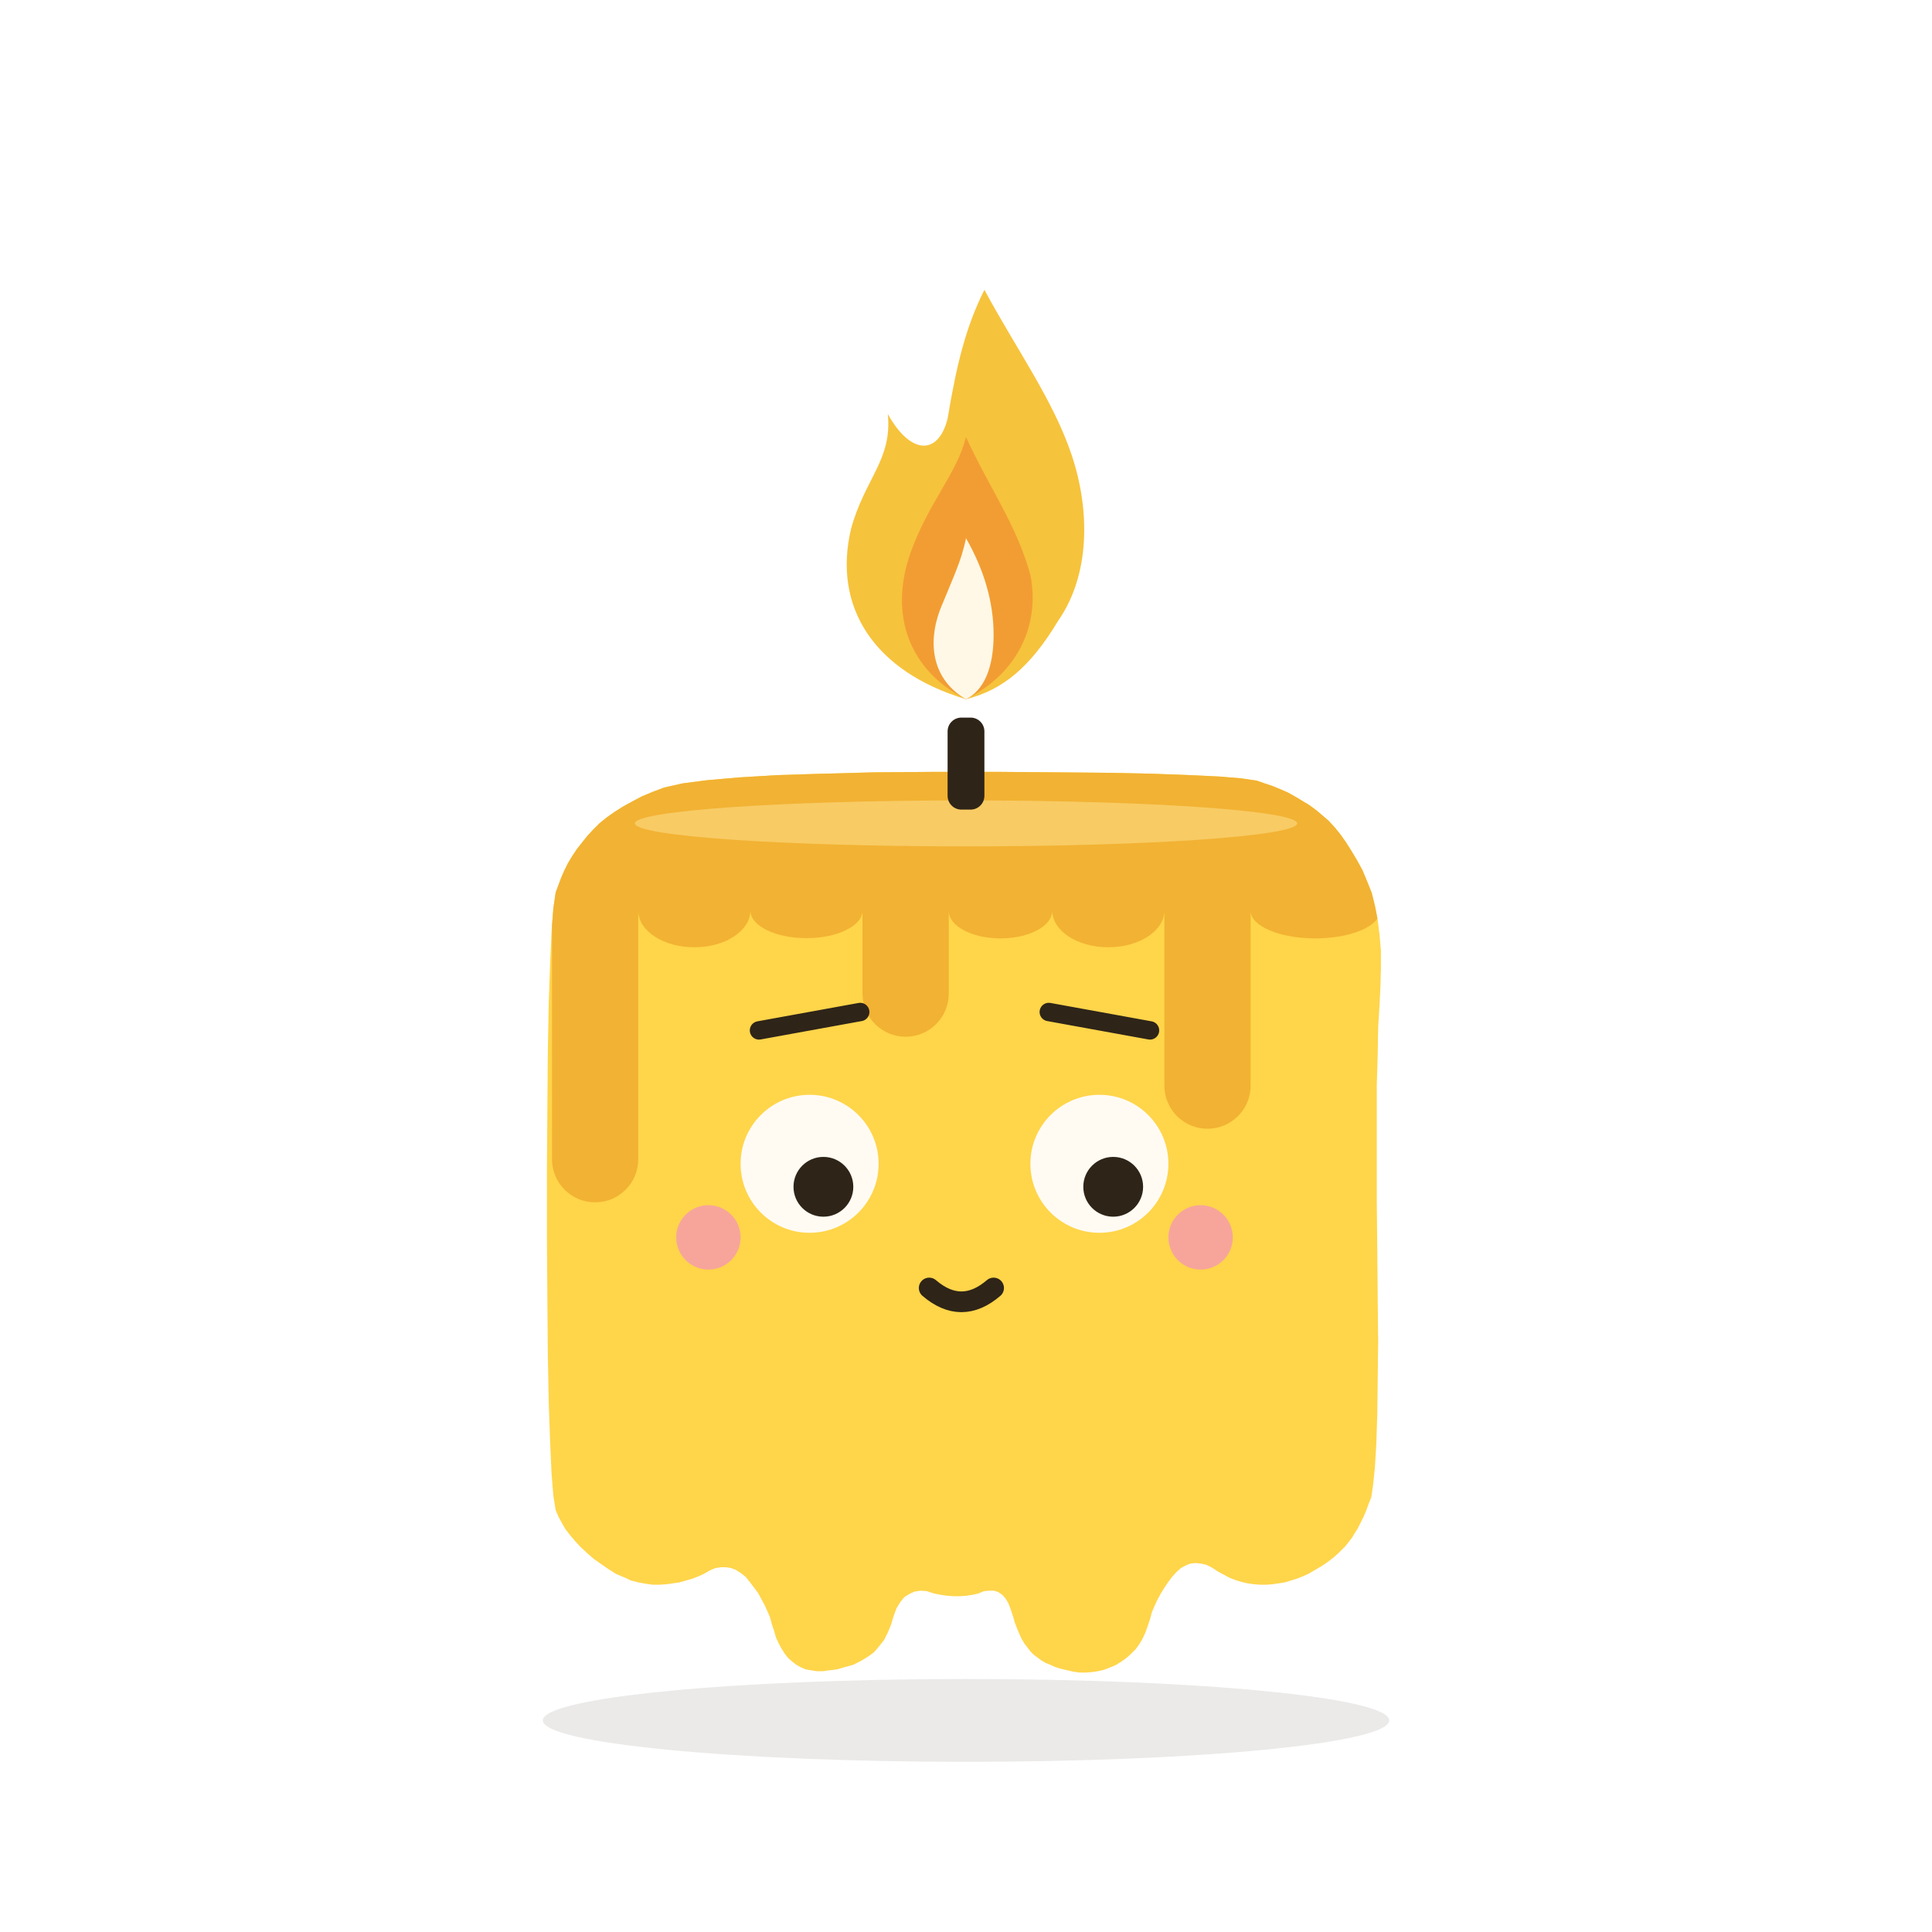
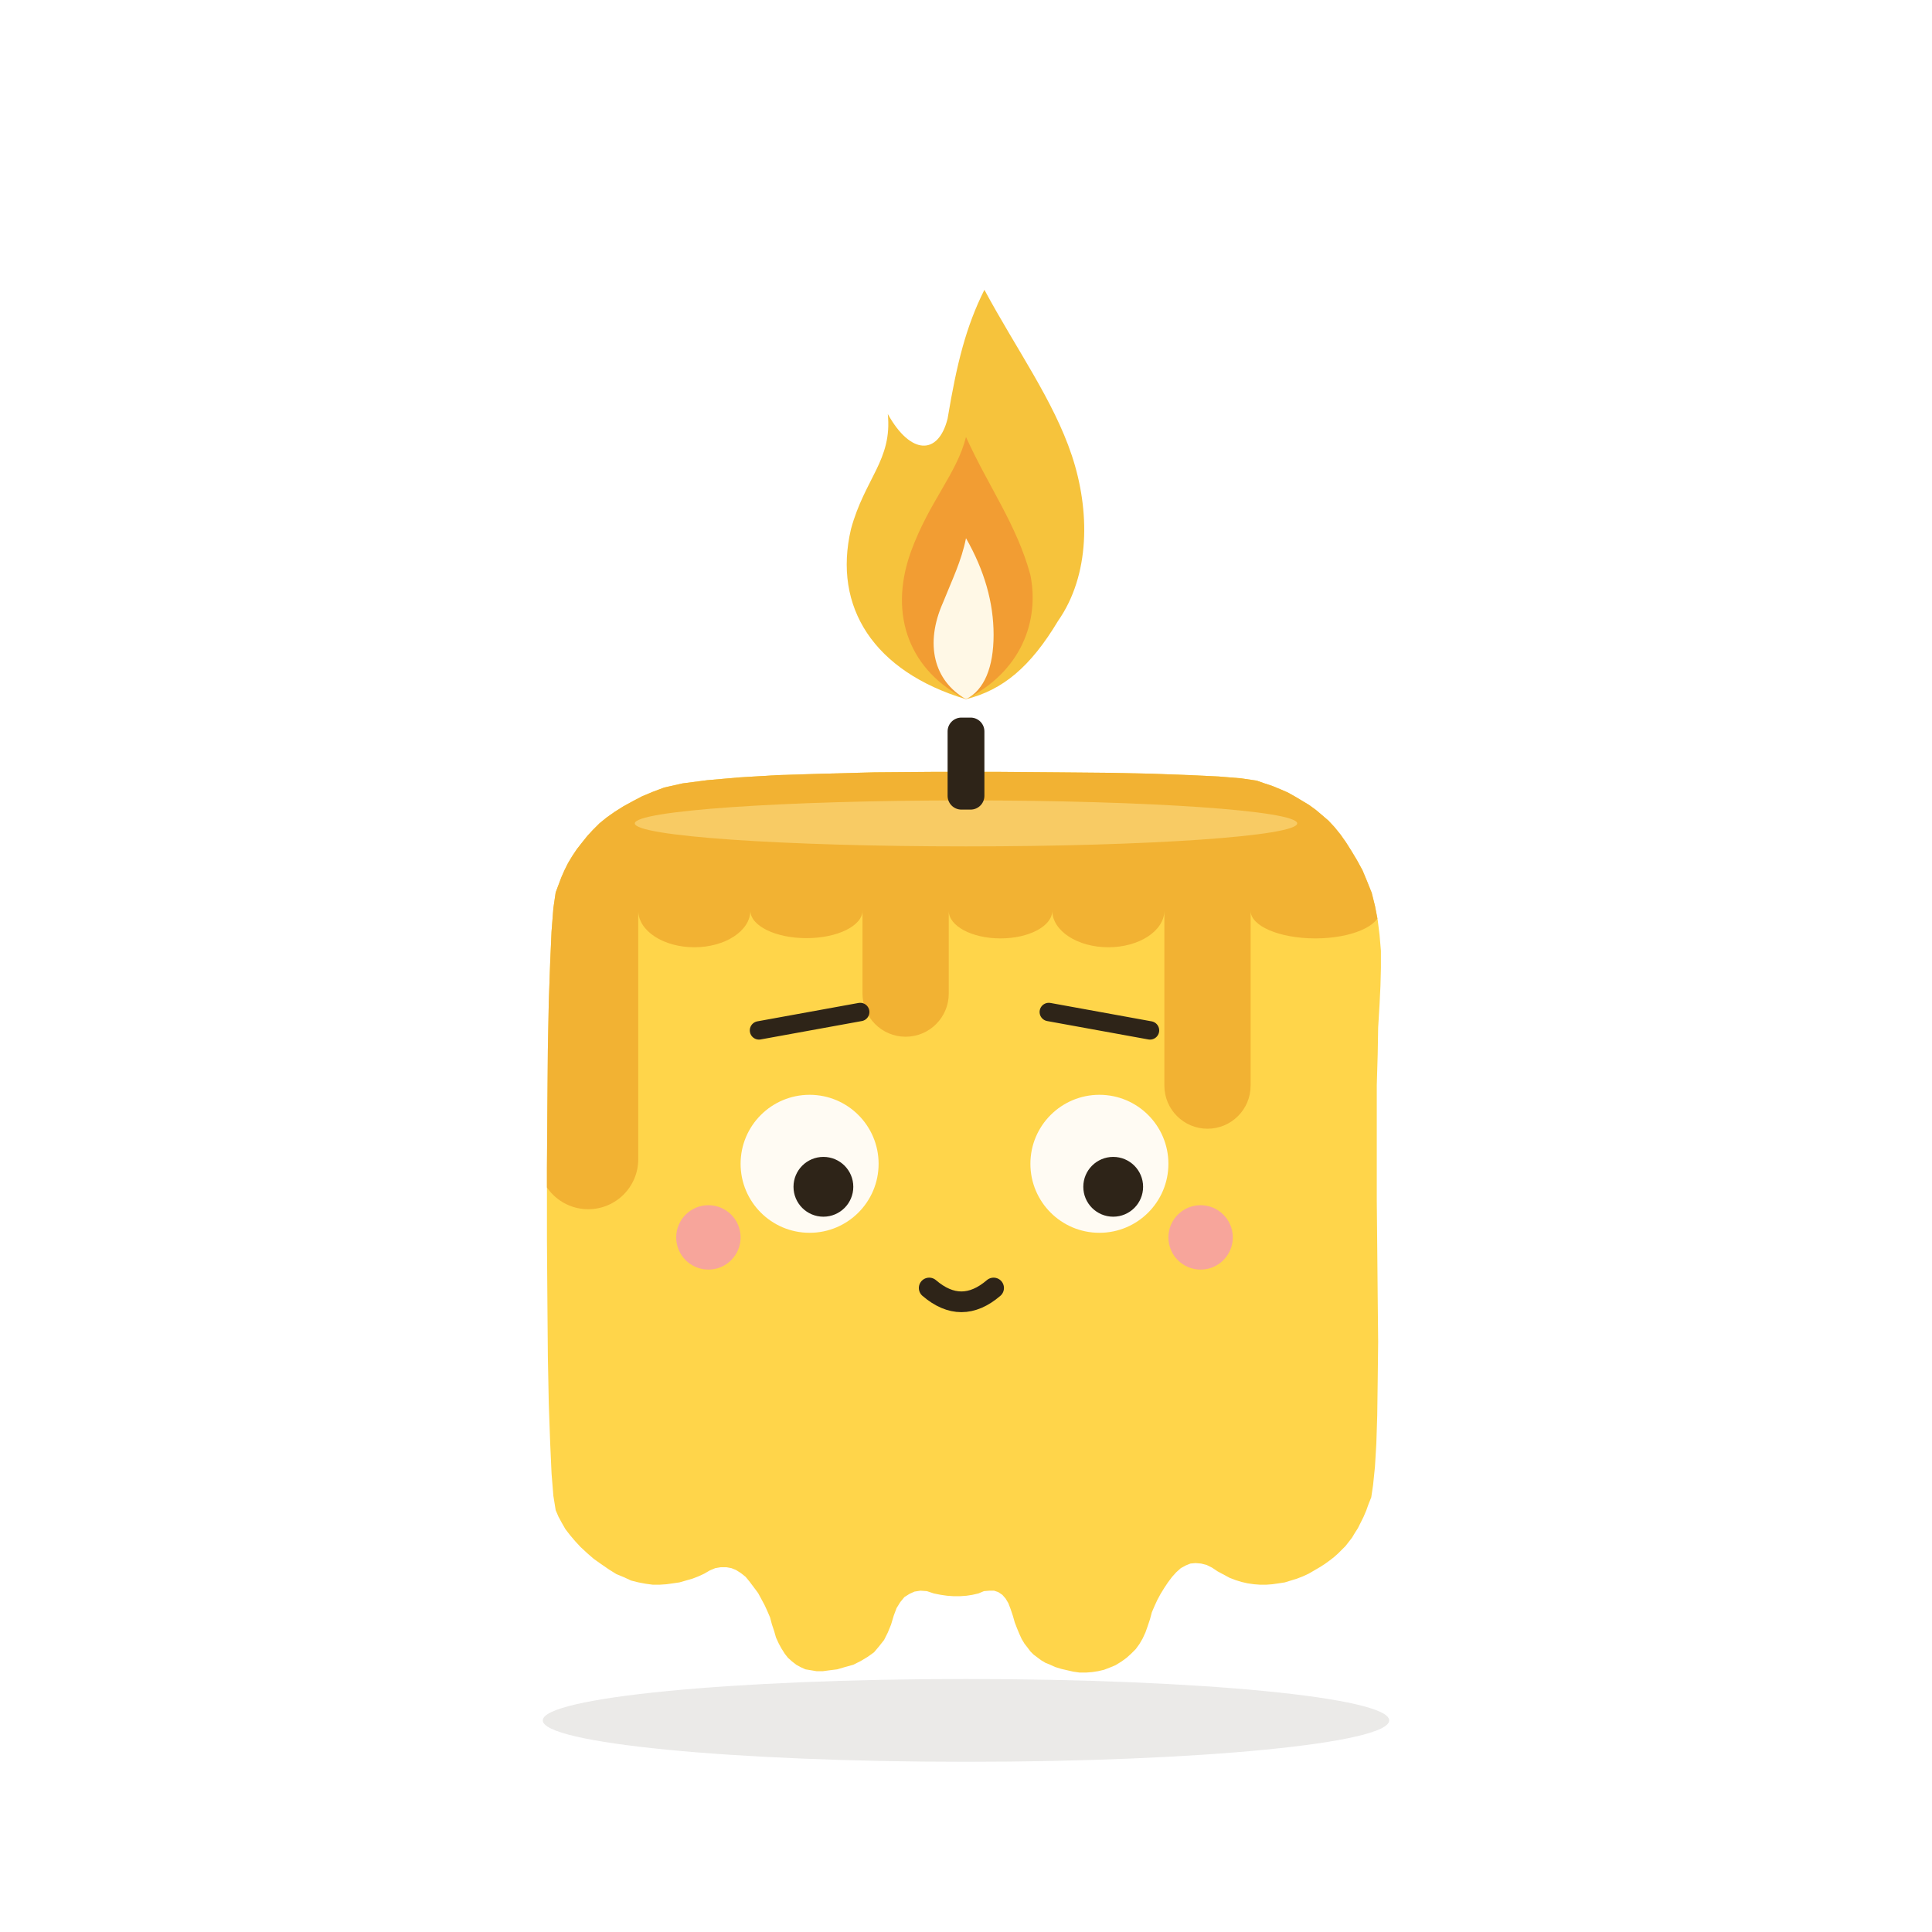
<svg xmlns="http://www.w3.org/2000/svg" viewBox="-60 -50 420 420">
  <ellipse id="그림자_198" cx="150" cy="324" rx="92" ry="9" fill="#2E2418" opacity="0.1" />
  <g id="휘서_199">
    <g id="포즈_200" transform="translate(0,0) rotate(0 150 316)">
      <g id="몸통_201" transform="translate(150,0) scale(1,1) translate(-150,0)">
        <path id="몸통-면_202" d="M142.9,117.8 L157.1,117.8 L169.8,117.9 L180.9,118.0 L190.5,118.2 L198.5,118.5 L204.9,118.8 L209.8,119.2 L213.2,119.7 L214.9,120.3 L216.7,120.9 L218.4,121.6 L220.0,122.3 L221.6,123.2 L223.1,124.1 L224.6,125.0 L226.1,126.1 L227.4,127.2 L228.8,128.4 L230.1,129.8 L231.4,131.4 L232.6,133.1 L233.8,135.0 L235.0,137.0 L236.2,139.2 L237.2,141.6 L238.2,144.1 L238.9,146.9 L239.5,150.0 L239.9,153.2 L240.2,156.7 L240.2,160.4 L240.1,164.3 L239.9,168.4 L239.6,173.4 L239.5,179.2 L239.3,185.9 L239.3,193.4 L239.3,201.8 L239.3,211.0 L239.4,221.1 L239.5,232.0 L239.6,241.7 L239.5,250.3 L239.4,257.7 L239.2,263.9 L238.9,268.9 L238.5,272.8 L238.1,275.5 L237.5,277.0 L237.0,278.4 L236.4,279.8 L235.8,281.0 L235.2,282.2 L234.5,283.3 L233.9,284.3 L233.2,285.2 L232.5,286.1 L231.7,286.9 L230.9,287.7 L230.0,288.5 L229.1,289.2 L228.0,290.0 L226.9,290.7 L225.7,291.4 L224.5,292.1 L223.2,292.7 L221.9,293.2 L220.6,293.6 L219.3,294.0 L218.0,294.2 L216.6,294.4 L215.3,294.5 L213.9,294.5 L212.6,294.4 L211.2,294.2 L209.9,293.9 L208.6,293.5 L207.3,293.0 L206.0,292.3 L204.7,291.6 L203.5,290.8 L202.3,290.2 L201.1,289.9 L199.9,289.8 L198.8,289.9 L197.8,290.3 L196.7,290.9 L195.7,291.8 L194.8,292.8 L193.9,294.0 L193.1,295.2 L192.3,296.5 L191.6,297.8 L191.0,299.1 L190.4,300.5 L190.0,302.0 L189.5,303.5 L189.0,304.9 L188.4,306.2 L187.7,307.4 L186.9,308.5 L185.9,309.5 L184.9,310.4 L183.8,311.2 L182.5,312.0 L181.3,312.5 L180.0,313.0 L178.7,313.3 L177.4,313.5 L176.1,313.6 L174.7,313.6 L173.3,313.4 L172.0,313.1 L170.7,312.8 L169.4,312.4 L168.3,311.9 L167.3,311.5 L166.3,310.9 L165.5,310.3 L164.7,309.7 L164.0,309.0 L163.4,308.2 L162.7,307.3 L162.1,306.3 L161.6,305.2 L161.1,304.0 L160.6,302.7 L160.2,301.3 L159.7,299.8 L159.2,298.5 L158.6,297.5 L157.9,296.7 L157.0,296.1 L156.1,295.8 L155.1,295.8 L153.9,295.9 L152.7,296.4 L151.4,296.7 L150.1,296.9 L148.7,297.0 L147.3,297.0 L145.9,296.9 L144.5,296.7 L143.0,296.4 L141.5,295.9 L140.1,295.8 L138.8,296.0 L137.7,296.5 L136.6,297.2 L135.7,298.3 L134.9,299.6 L134.3,301.2 L133.7,303.2 L133.0,304.9 L132.2,306.5 L131.1,307.9 L130.0,309.2 L128.6,310.2 L127.1,311.1 L125.5,311.9 L123.7,312.4 L122.0,312.9 L120.4,313.1 L118.9,313.3 L117.5,313.3 L116.3,313.1 L115.1,312.9 L114.0,312.4 L113.1,311.9 L112.2,311.2 L111.3,310.4 L110.6,309.5 L109.9,308.4 L109.3,307.3 L108.7,306.0 L108.3,304.6 L107.8,303.1 L107.4,301.6 L106.8,300.2 L106.2,298.9 L105.5,297.6 L104.8,296.3 L103.9,295.1 L103.0,293.9 L102.1,292.8 L101.1,292.0 L100.0,291.3 L99.0,290.9 L97.9,290.7 L96.7,290.7 L95.5,290.9 L94.3,291.4 L93.1,292.1 L91.8,292.7 L90.5,293.2 L89.1,293.6 L87.7,294.0 L86.3,294.2 L84.9,294.4 L83.4,294.5 L81.9,294.5 L80.4,294.3 L78.8,294.0 L77.2,293.6 L75.7,292.9 L74.0,292.2 L72.4,291.2 L70.8,290.1 L69.1,288.9 L67.6,287.6 L66.2,286.3 L65.0,285.0 L63.9,283.7 L62.9,282.4 L62.1,281.0 L61.4,279.7 L60.8,278.3 L60.3,275.2 L59.9,270.3 L59.6,263.6 L59.3,255.2 L59.1,245.0 L59.0,233.1 L58.9,219.4 L58.9,203.9 L59.0,190.2 L59.1,178.2 L59.3,167.9 L59.6,159.3 L59.9,152.5 L60.3,147.4 L60.8,144.0 L61.4,142.4 L62.0,140.8 L62.7,139.2 L63.5,137.6 L64.4,136.1 L65.4,134.6 L66.5,133.2 L67.7,131.7 L68.9,130.4 L70.3,129.0 L71.9,127.7 L73.6,126.5 L75.5,125.3 L77.5,124.2 L79.6,123.1 L82.0,122.1 L84.4,121.2 L88.4,120.3 L93.8,119.6 L100.7,119.0 L109.0,118.5 L118.8,118.2 L130.1,117.9 Z" fill="#FFD54A" />
      </g>
      <g id="촛농_203" transform="translate(150,0) scale(1,1) translate(-150,0)">
        <defs>
          <clipPath id="hwclip12">
            <path d="M142.9,117.8 L157.1,117.8 L169.8,117.9 L180.9,118.0 L190.5,118.2 L198.5,118.5 L204.9,118.8 L209.8,119.2 L213.2,119.7 L214.9,120.3 L216.7,120.9 L218.4,121.6 L220.0,122.3 L221.6,123.2 L223.1,124.1 L224.6,125.0 L226.1,126.1 L227.4,127.2 L228.8,128.4 L230.1,129.8 L231.4,131.4 L232.6,133.1 L233.8,135.0 L235.0,137.0 L236.2,139.2 L237.2,141.6 L238.2,144.1 L238.9,146.9 L239.5,150.0 L239.9,153.2 L240.2,156.7 L240.2,160.4 L240.1,164.3 L239.9,168.4 L239.6,173.4 L239.5,179.2 L239.3,185.9 L239.3,193.4 L239.3,201.8 L239.3,211.0 L239.4,221.1 L239.5,232.0 L239.6,241.7 L239.5,250.3 L239.4,257.7 L239.2,263.9 L238.9,268.9 L238.5,272.8 L238.1,275.5 L237.5,277.0 L237.0,278.4 L236.4,279.8 L235.8,281.0 L235.2,282.2 L234.5,283.3 L233.9,284.3 L233.2,285.2 L232.5,286.1 L231.7,286.9 L230.9,287.7 L230.0,288.5 L229.1,289.2 L228.0,290.0 L226.9,290.7 L225.7,291.4 L224.5,292.1 L223.2,292.7 L221.9,293.2 L220.6,293.6 L219.3,294.0 L218.0,294.2 L216.6,294.4 L215.3,294.5 L213.9,294.5 L212.6,294.4 L211.2,294.2 L209.9,293.9 L208.6,293.5 L207.3,293.0 L206.0,292.3 L204.7,291.6 L203.5,290.8 L202.3,290.2 L201.1,289.9 L199.9,289.8 L198.8,289.9 L197.8,290.3 L196.7,290.9 L195.7,291.8 L194.8,292.8 L193.9,294.0 L193.1,295.2 L192.3,296.5 L191.6,297.8 L191.0,299.1 L190.4,300.5 L190.0,302.0 L189.5,303.5 L189.0,304.9 L188.4,306.2 L187.7,307.4 L186.9,308.5 L185.9,309.5 L184.9,310.4 L183.8,311.2 L182.5,312.0 L181.3,312.5 L180.0,313.0 L178.7,313.3 L177.4,313.5 L176.1,313.6 L174.7,313.6 L173.3,313.4 L172.0,313.1 L170.7,312.8 L169.4,312.4 L168.3,311.9 L167.3,311.5 L166.3,310.9 L165.5,310.3 L164.7,309.7 L164.0,309.0 L163.4,308.2 L162.7,307.3 L162.1,306.3 L161.6,305.2 L161.1,304.0 L160.6,302.7 L160.2,301.3 L159.7,299.8 L159.2,298.5 L158.6,297.5 L157.9,296.7 L157.0,296.1 L156.1,295.8 L155.1,295.8 L153.9,295.9 L152.7,296.4 L151.4,296.7 L150.1,296.9 L148.7,297.0 L147.3,297.0 L145.9,296.9 L144.5,296.7 L143.0,296.4 L141.5,295.9 L140.1,295.8 L138.8,296.0 L137.7,296.5 L136.6,297.2 L135.7,298.3 L134.9,299.6 L134.3,301.2 L133.7,303.2 L133.0,304.9 L132.2,306.5 L131.1,307.9 L130.0,309.2 L128.6,310.2 L127.1,311.1 L125.5,311.9 L123.7,312.4 L122.0,312.9 L120.4,313.1 L118.9,313.3 L117.5,313.3 L116.3,313.1 L115.1,312.9 L114.0,312.4 L113.1,311.9 L112.2,311.2 L111.3,310.4 L110.6,309.5 L109.9,308.4 L109.3,307.3 L108.7,306.0 L108.3,304.6 L107.8,303.1 L107.4,301.6 L106.8,300.2 L106.2,298.9 L105.5,297.6 L104.8,296.3 L103.9,295.1 L103.0,293.9 L102.1,292.8 L101.1,292.0 L100.0,291.3 L99.0,290.9 L97.9,290.7 L96.7,290.7 L95.5,290.9 L94.3,291.4 L93.1,292.1 L91.8,292.7 L90.5,293.2 L89.1,293.6 L87.7,294.0 L86.3,294.2 L84.9,294.4 L83.4,294.5 L81.9,294.5 L80.4,294.3 L78.8,294.0 L77.2,293.6 L75.7,292.9 L74.0,292.2 L72.4,291.2 L70.8,290.1 L69.1,288.9 L67.6,287.6 L66.2,286.3 L65.0,285.0 L63.9,283.7 L62.9,282.4 L62.1,281.0 L61.4,279.7 L60.8,278.3 L60.3,275.2 L59.9,270.3 L59.6,263.6 L59.3,255.2 L59.1,245.0 L59.0,233.1 L58.9,219.4 L58.9,203.9 L59.0,190.2 L59.1,178.2 L59.3,167.9 L59.6,159.3 L59.9,152.5 L60.3,147.4 L60.8,144.0 L61.4,142.4 L62.0,140.8 L62.7,139.2 L63.5,137.6 L64.4,136.1 L65.4,134.6 L66.5,133.2 L67.7,131.7 L68.9,130.4 L70.3,129.0 L71.9,127.7 L73.6,126.5 L75.5,125.3 L77.5,124.2 L79.6,123.1 L82.0,122.1 L84.4,121.2 L88.4,120.3 L93.8,119.6 L100.7,119.0 L109.0,118.5 L118.8,118.2 L130.1,117.9 Z" />
          </clipPath>
        </defs>
        <g clip-path="url(#hwclip12)">
-           <path id="촛농-흐름_204" d="M60,116 H240 V148 a14.062,6 0 0 1 -28.125,0 v38 a9.375,9.375 0 0 1 -18.75,0 v-38 a12.188,8 0 0 1 -24.375,0 a11.25,6 0 0 1 -22.5,0 v18 a9.375,9.375 0 0 1 -18.75,0 v-18 a12.188,6 0 0 1 -24.375,0 a12.188,8 0 0 1 -24.375,0 v54 a9.375,9.375 0 0 1 -18.75,0 v-54 Z" fill="#F2B233" />
+           <path id="촛농-흐름_204" d="M60,116 H240 V148 a14.062,6 0 0 1 -28.125,0 v38 a9.375,9.375 0 0 1 -18.75,0 v-38 a12.188,8 0 0 1 -24.375,0 a11.25,6 0 0 1 -22.5,0 v18 a9.375,9.375 0 0 1 -18.75,0 v-18 a12.188,6 0 0 1 -24.375,0 a12.188,8 0 0 1 -24.375,0 v54 a10.875,10.875 0 0 1 -21.75,0 h-4 V116 Z" fill="#F2B233" />
        </g>
        <ellipse id="윗면_205" cx="150" cy="129" rx="72" ry="5" fill="#FFE9A0" opacity=".45" />
      </g>
      <rect id="심지_206" x="146" y="106" width="8" height="20" rx="3" fill="#2E2418" />
      <g id="불꽃_207">
        <g id="불꽃-모양_208">
          <path d="M150,102 C130,96 121,82 125,65 C128,54 134,50 133,40 C138,49 144,49 146,41 C148,29 150,21 154,13 C161,26 169,37 173,49 C177,61 177,75 170,85 C164,95 158,100 150,102 Z" fill="#F6C33C" />
          <path d="M150,102 C138,96 133,84 138,70 C142,59 148,53 150,45 C155,56 161,64 164,75 C166,85 162,96 150,102 Z" fill="#F29D33" />
          <path d="M150,102 C143,98 141,90 145,81 C147,76 149,72 150,67 C154,74 156,81 156,88 C156,95 154,100 150,102 Z" fill="#FFF8E6" />
        </g>
      </g>
      <g id="볼_209" opacity="1">
        <circle cx="94" cy="219" r="7" fill="#F7A59B" />
        <circle cx="201" cy="219" r="7" fill="#F7A59B" />
      </g>
      <g id="눈_210">
        <g id="눈-왼_211">
          <circle cx="116" cy="203" r="15" fill="#FFFBF3" />
          <g id="동공_212">
            <circle cx="119" cy="208" r="6.5" fill="#2E2418" />
          </g>
        </g>
        <g id="눈-오른_213">
          <circle cx="179" cy="203" r="15" fill="#FFFBF3" />
          <g id="동공_214">
            <circle cx="182" cy="208" r="6.5" fill="#2E2418" />
          </g>
        </g>
      </g>
      <path id="눈썹_215" d="M105,174 L127,170" stroke="#2E2418" stroke-width="4" fill="none" stroke-linecap="round" />
      <path id="눈썹_216" d="M190,174 L168,170" stroke="#2E2418" stroke-width="4" fill="none" stroke-linecap="round" />
      <path id="입_217" d="M142,230 q7,6 14,0" stroke="#2E2418" stroke-width="4.5" fill="none" stroke-linecap="round" />
    </g>
  </g>
</svg>
